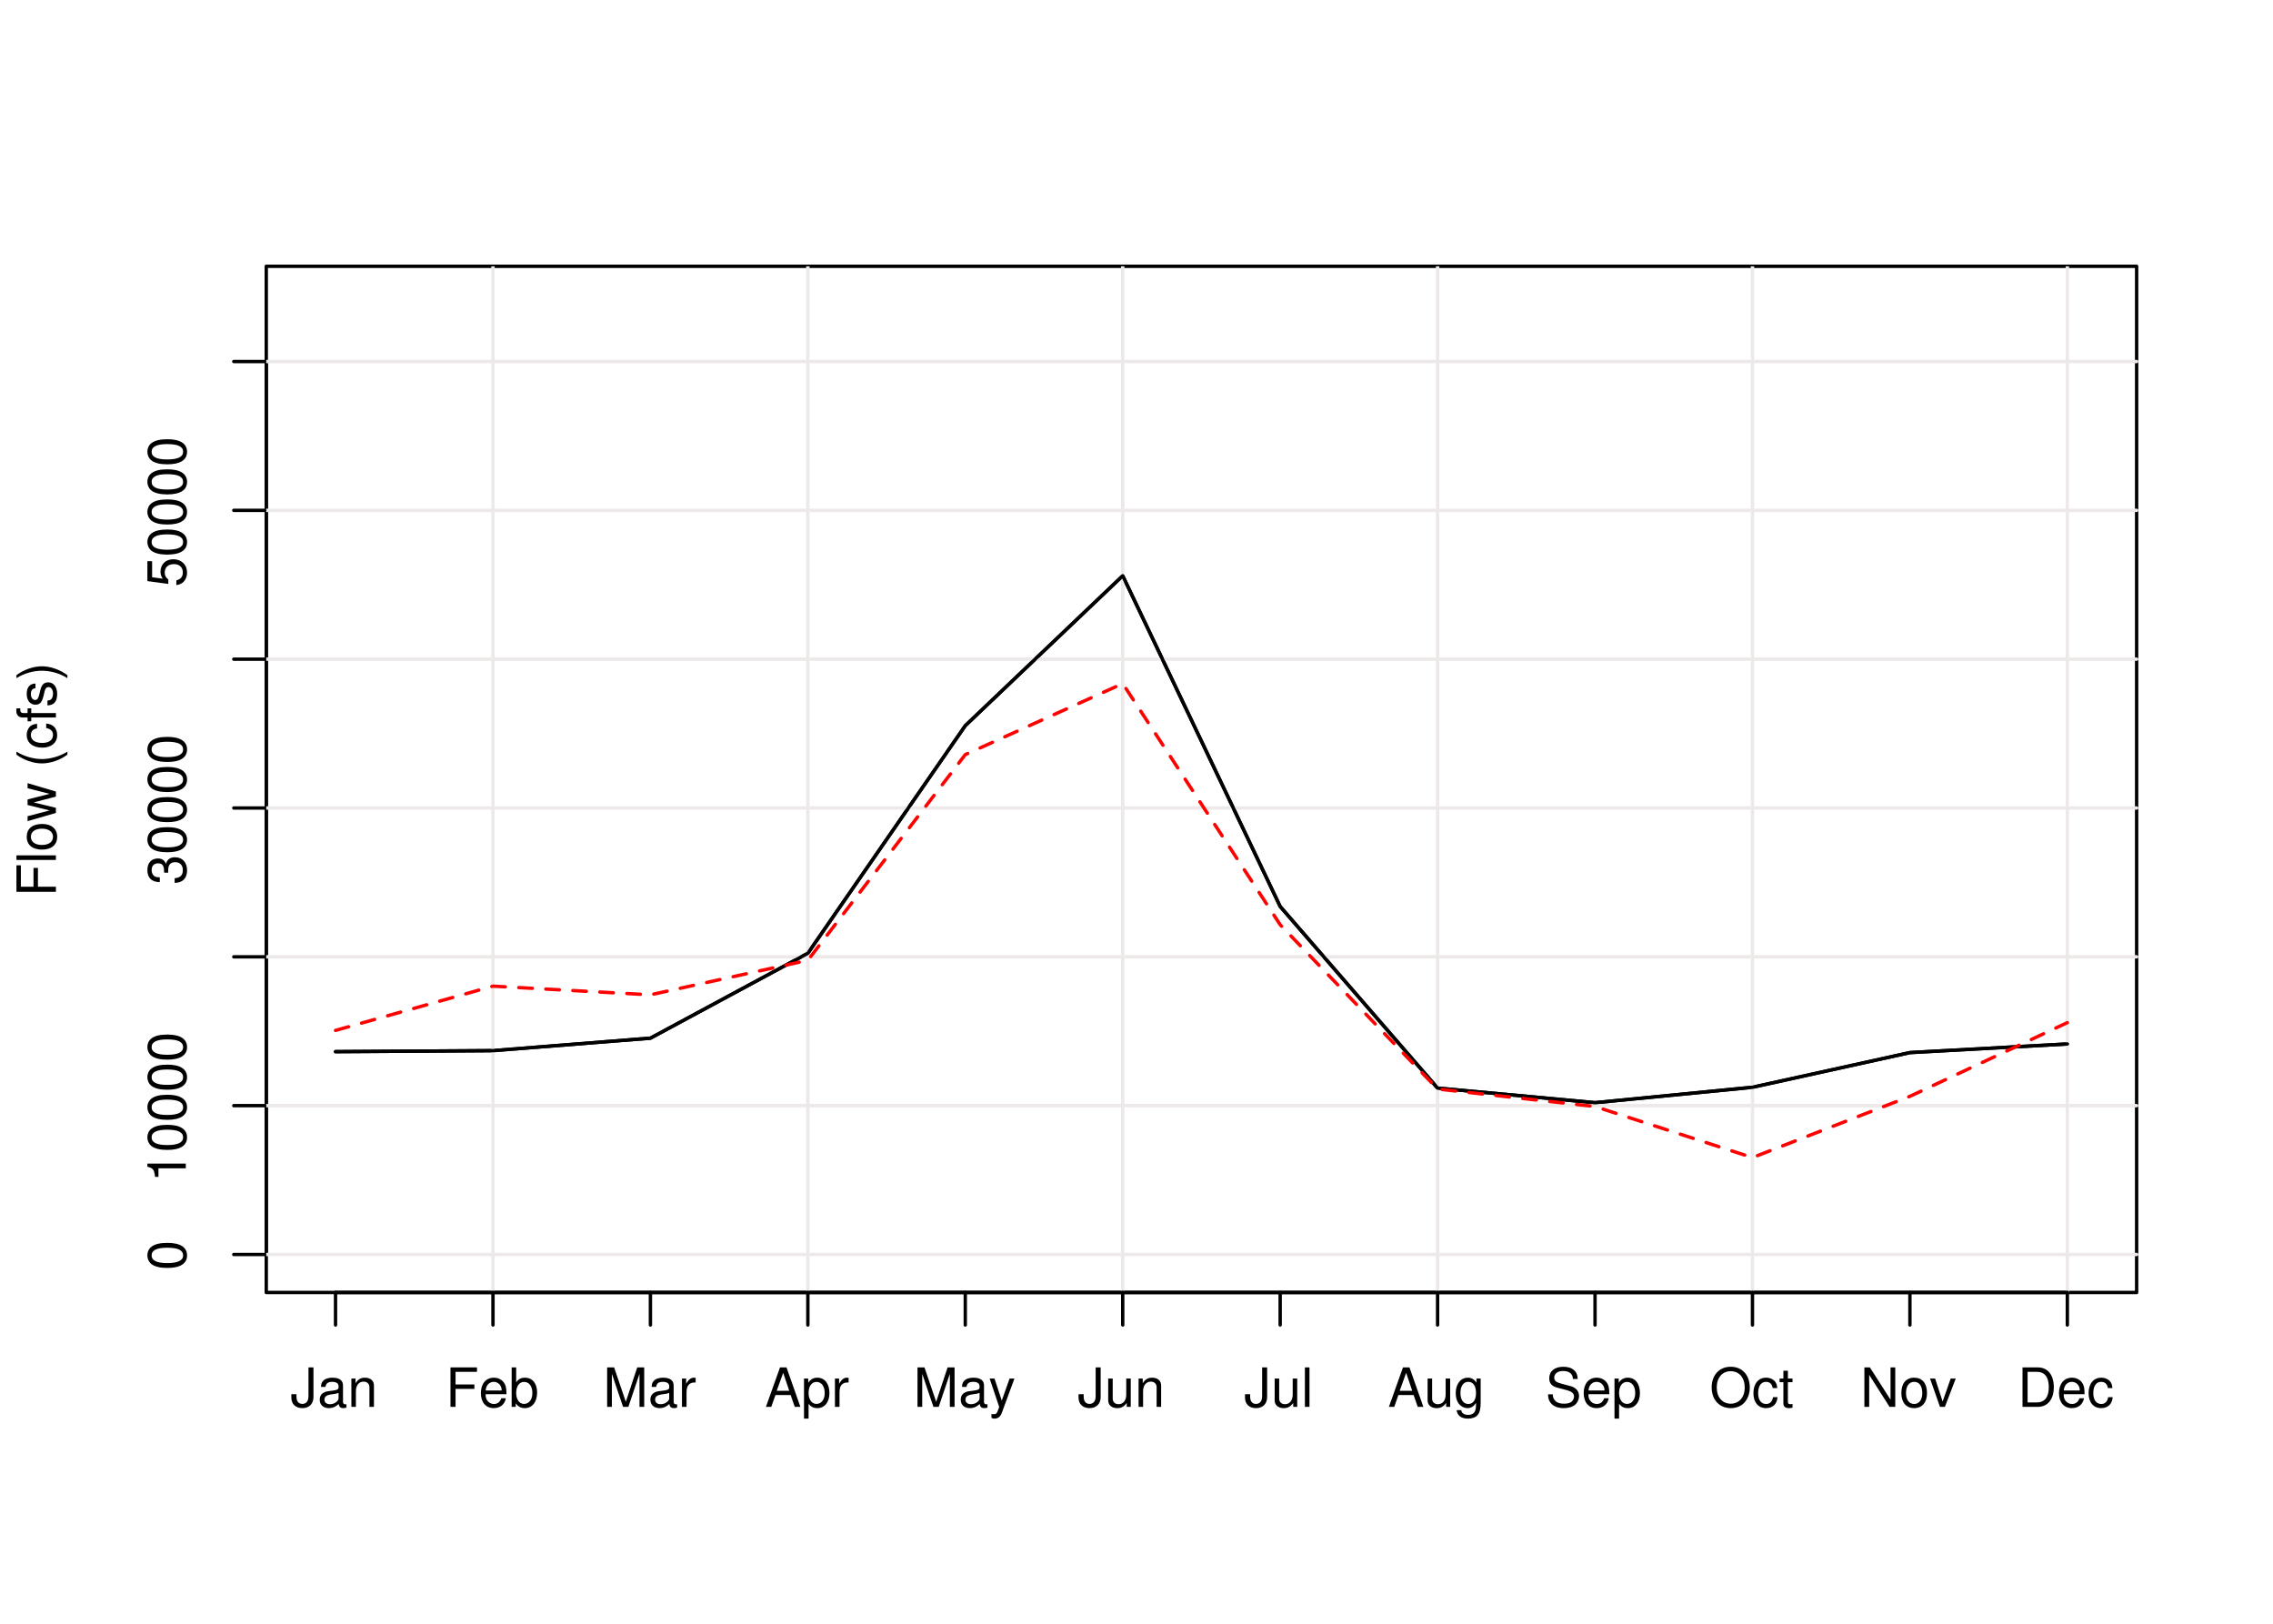
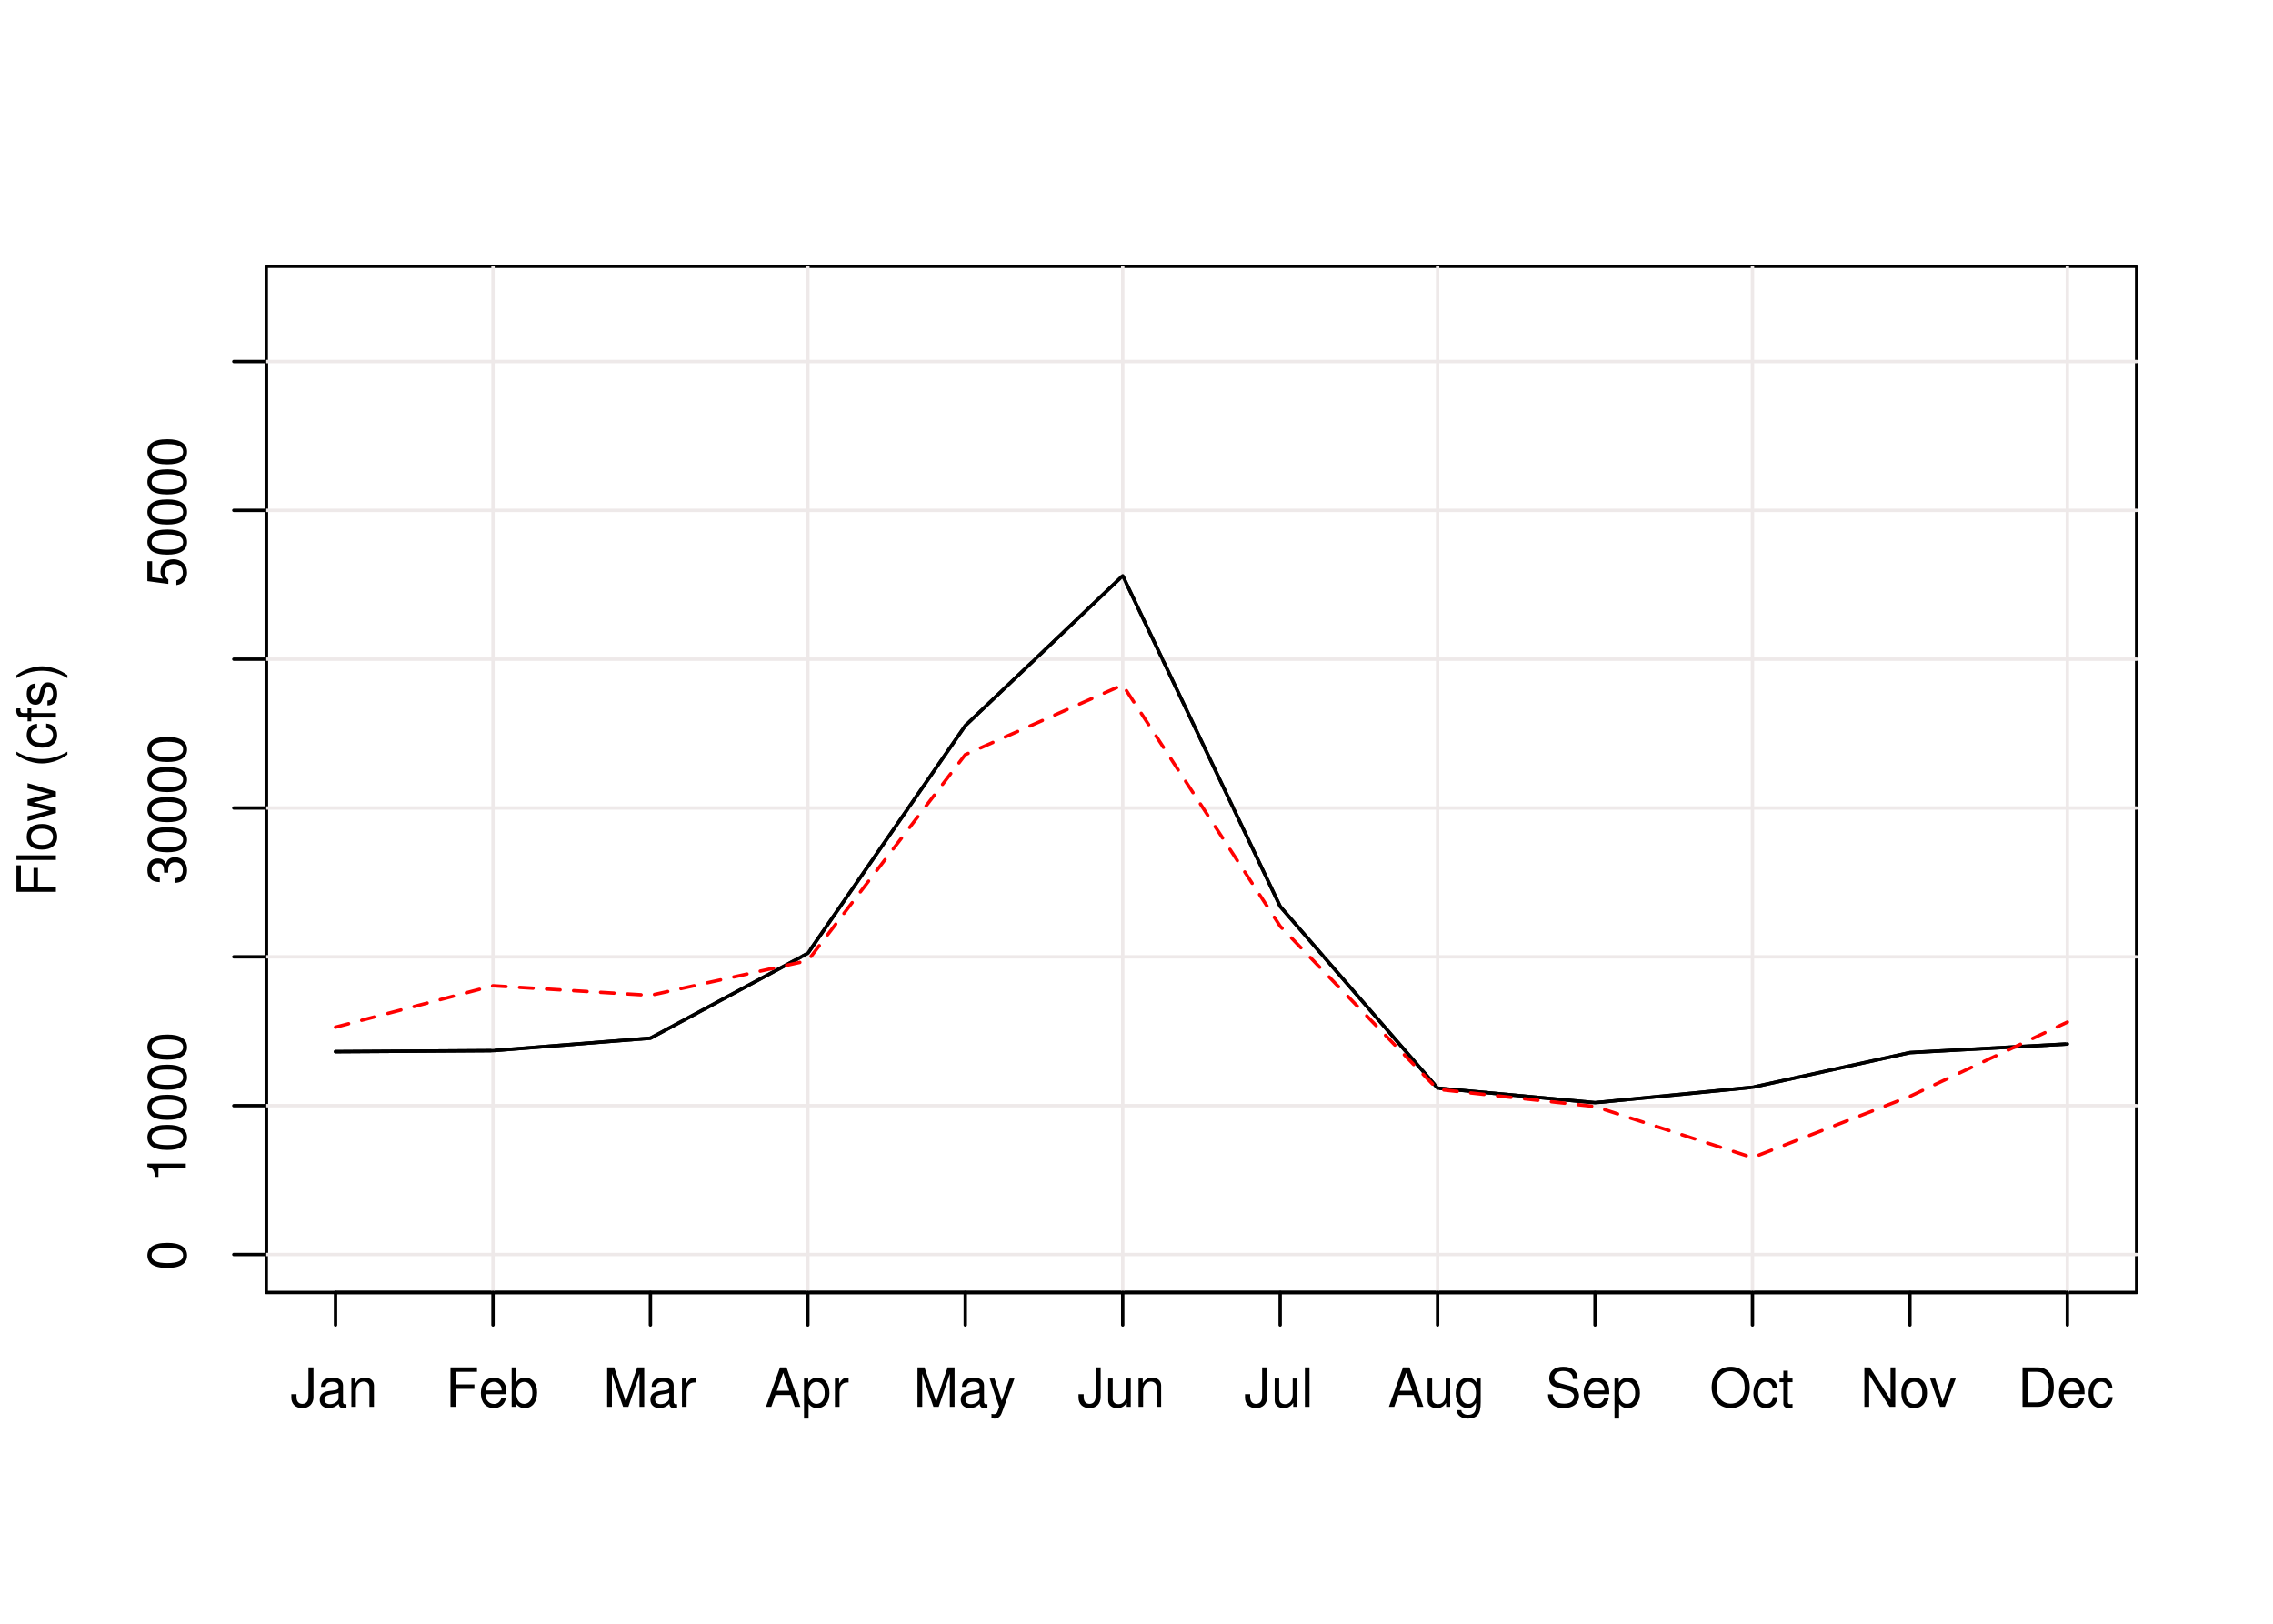
<svg xmlns="http://www.w3.org/2000/svg" xmlns:xlink="http://www.w3.org/1999/xlink" width="504pt" height="360pt" viewBox="0 0 504 360" version="1.1">
  <defs>
    <g>
      <symbol overflow="visible" id="glyph0-0">
        <path style="stroke:none;" d="" />
      </symbol>
      <symbol overflow="visible" id="glyph0-1">
        <path style="stroke:none;" d="M -8.516 -3.297 C -8.516 -2.516 -8.156 -1.781 -7.578 -1.344 C -6.828 -0.797 -5.688 -0.516 -4.109 -0.516 C -1.25 -0.516 0.281 -1.469 0.281 -3.297 C 0.281 -5.094 -1.25 -6.078 -4.047 -6.078 C -5.703 -6.078 -6.797 -5.812 -7.578 -5.25 C -8.172 -4.812 -8.516 -4.109 -8.516 -3.297 Z M -7.578 -3.297 C -7.578 -4.438 -6.422 -5 -4.141 -5 C -1.734 -5 -0.594 -4.453 -0.594 -3.281 C -0.594 -2.156 -1.781 -1.594 -4.109 -1.594 C -6.438 -1.594 -7.578 -2.156 -7.578 -3.297 Z M -7.578 -3.297 " />
      </symbol>
      <symbol overflow="visible" id="glyph0-2">
        <path style="stroke:none;" d="M -6.062 -3.109 L 0 -3.109 L 0 -4.156 L -8.516 -4.156 L -8.516 -3.469 C -7.203 -3.094 -7.016 -2.859 -6.812 -1.219 L -6.062 -1.219 L -6.062 -3.109 Z M -6.062 -3.109 " />
      </symbol>
      <symbol overflow="visible" id="glyph0-3">
        <path style="stroke:none;" d="M -3.906 -2.656 L -3.906 -2.781 L -3.906 -3.234 C -3.906 -4.391 -3.391 -4.984 -2.359 -4.984 C -1.297 -4.984 -0.656 -4.328 -0.656 -3.234 C -0.656 -2.078 -1.234 -1.516 -2.469 -1.438 L -2.469 -0.391 C -1.781 -0.438 -1.344 -0.547 -0.953 -0.75 C -0.141 -1.188 0.281 -2.031 0.281 -3.188 C 0.281 -4.938 -0.766 -6.078 -2.375 -6.078 C -3.453 -6.078 -4.062 -5.656 -4.406 -4.625 C -4.719 -5.422 -5.312 -5.812 -6.172 -5.812 C -7.625 -5.812 -8.516 -4.844 -8.516 -3.234 C -8.516 -1.516 -7.578 -0.594 -5.766 -0.562 L -5.766 -1.625 C -6.281 -1.625 -6.562 -1.688 -6.828 -1.812 C -7.297 -2.047 -7.578 -2.578 -7.578 -3.234 C -7.578 -4.172 -7.031 -4.734 -6.125 -4.734 C -5.531 -4.734 -5.172 -4.531 -4.984 -4.062 C -4.859 -3.766 -4.812 -3.391 -4.797 -2.656 L -3.906 -2.656 Z M -3.906 -2.656 " />
      </symbol>
      <symbol overflow="visible" id="glyph0-4">
        <path style="stroke:none;" d="M -8.516 -5.719 L -8.516 -1.312 L -3.875 -0.688 L -3.875 -1.656 C -4.469 -2.141 -4.672 -2.562 -4.672 -3.219 C -4.672 -4.359 -3.891 -5.078 -2.625 -5.078 C -1.406 -5.078 -0.656 -4.375 -0.656 -3.219 C -0.656 -2.297 -1.125 -1.734 -2.094 -1.469 L -2.094 -0.422 C -1.391 -0.562 -1.062 -0.688 -0.75 -0.938 C -0.094 -1.422 0.281 -2.281 0.281 -3.234 C 0.281 -4.953 -0.969 -6.156 -2.766 -6.156 C -4.453 -6.156 -5.609 -5.047 -5.609 -3.406 C -5.609 -2.812 -5.453 -2.328 -5.094 -1.844 L -7.469 -2.172 L -7.469 -5.719 L -8.516 -5.719 Z M -8.516 -5.719 " />
      </symbol>
      <symbol overflow="visible" id="glyph0-5">
        <path style="stroke:none;" d="M -3.984 -2.203 L -3.984 -6.375 L -4.969 -6.375 L -4.969 -2.203 L -7.766 -2.203 L -7.766 -6.953 L -8.75 -6.953 L -8.75 -1.078 L 0 -1.078 L 0 -2.203 L -3.984 -2.203 Z M -3.984 -2.203 " />
      </symbol>
      <symbol overflow="visible" id="glyph0-6">
        <path style="stroke:none;" d="M -8.75 -1.828 L -8.75 -0.812 L 0 -0.812 L 0 -1.828 L -8.75 -1.828 Z M -8.75 -1.828 " />
      </symbol>
      <symbol overflow="visible" id="glyph0-7">
        <path style="stroke:none;" d="M -6.469 -3.266 C -6.469 -1.5 -5.203 -0.438 -3.094 -0.438 C -0.984 -0.438 0.281 -1.484 0.281 -3.281 C 0.281 -5.047 -0.984 -6.125 -3.047 -6.125 C -5.219 -6.125 -6.469 -5.078 -6.469 -3.266 Z M -5.547 -3.281 C -5.547 -4.406 -4.625 -5.078 -3.062 -5.078 C -1.578 -5.078 -0.641 -4.375 -0.641 -3.281 C -0.641 -2.156 -1.578 -1.469 -3.094 -1.469 C -4.609 -1.469 -5.547 -2.156 -5.547 -3.281 Z M -5.547 -3.281 " />
      </symbol>
      <symbol overflow="visible" id="glyph0-8">
        <path style="stroke:none;" d="M 0 -6.641 L -6.281 -8.5 L -6.281 -7.375 L -1.391 -6.125 L -6.281 -4.891 L -6.281 -3.656 L -1.391 -2.453 L -6.281 -1.172 L -6.281 -0.078 L 0 -1.891 L 0 -3.031 L -4.938 -4.234 L 0 -5.516 L 0 -6.641 Z M 0 -6.641 " />
      </symbol>
      <symbol overflow="visible" id="glyph0-9">
        <path style="stroke:none;" d="" />
      </symbol>
      <symbol overflow="visible" id="glyph0-10">
        <path style="stroke:none;" d="M -8.75 -2.828 C -7.172 -1.625 -4.984 -0.875 -3.109 -0.875 C -1.219 -0.875 0.969 -1.625 2.547 -2.828 L 2.547 -3.484 C 0.828 -2.438 -1.188 -1.844 -3.109 -1.844 C -5.016 -1.844 -7.047 -2.438 -8.75 -3.484 L -8.75 -2.828 Z M -8.75 -2.828 " />
      </symbol>
      <symbol overflow="visible" id="glyph0-11">
        <path style="stroke:none;" d="M -4.172 -5.656 C -4.781 -5.609 -5.188 -5.469 -5.531 -5.234 C -6.125 -4.797 -6.469 -4.047 -6.469 -3.172 C -6.469 -1.469 -5.125 -0.375 -3.031 -0.375 C -1.016 -0.375 0.281 -1.453 0.281 -3.156 C 0.281 -4.656 -0.625 -5.609 -2.156 -5.719 L -2.156 -4.719 C -1.156 -4.547 -0.641 -4.031 -0.641 -3.188 C -0.641 -2.078 -1.547 -1.422 -3.031 -1.422 C -4.609 -1.422 -5.547 -2.062 -5.547 -3.156 C -5.547 -4 -5.047 -4.531 -4.172 -4.641 L -4.172 -5.656 Z M -4.172 -5.656 " />
      </symbol>
      <symbol overflow="visible" id="glyph0-12">
        <path style="stroke:none;" d="M -6.281 -3.094 L -6.281 -2.047 L -7.266 -2.047 C -7.688 -2.047 -7.906 -2.297 -7.906 -2.75 C -7.906 -2.828 -7.906 -2.875 -7.891 -3.094 L -8.719 -3.094 C -8.766 -2.875 -8.781 -2.734 -8.781 -2.531 C -8.781 -1.609 -8.25 -1.062 -7.359 -1.062 L -6.281 -1.062 L -6.281 -0.219 L -5.469 -0.219 L -5.469 -1.062 L 0 -1.062 L 0 -2.047 L -5.469 -2.047 L -5.469 -3.094 L -6.281 -3.094 Z M -6.281 -3.094 " />
      </symbol>
      <symbol overflow="visible" id="glyph0-13">
        <path style="stroke:none;" d="M -4.531 -5.25 C -5.766 -5.25 -6.469 -4.422 -6.469 -2.969 C -6.469 -1.516 -5.719 -0.562 -4.547 -0.562 C -3.562 -0.562 -3.094 -1.062 -2.734 -2.562 L -2.516 -3.484 C -2.344 -4.188 -2.094 -4.469 -1.625 -4.469 C -1.047 -4.469 -0.641 -3.875 -0.641 -3 C -0.641 -2.453 -0.797 -2 -1.062 -1.75 C -1.25 -1.594 -1.422 -1.531 -1.875 -1.469 L -1.875 -0.406 C -0.422 -0.453 0.281 -1.266 0.281 -2.922 C 0.281 -4.5 -0.5 -5.516 -1.719 -5.516 C -2.656 -5.516 -3.172 -4.984 -3.469 -3.734 L -3.703 -2.766 C -3.891 -1.953 -4.156 -1.609 -4.594 -1.609 C -5.172 -1.609 -5.547 -2.125 -5.547 -2.938 C -5.547 -3.75 -5.203 -4.172 -4.531 -4.203 L -4.531 -5.25 Z M -4.531 -5.25 " />
      </symbol>
      <symbol overflow="visible" id="glyph0-14">
        <path style="stroke:none;" d="M 2.547 -1.109 C 0.969 -2.312 -1.219 -3.078 -3.094 -3.078 C -4.984 -3.078 -7.172 -2.312 -8.75 -1.109 L -8.75 -0.453 C -7.031 -1.516 -5.016 -2.094 -3.094 -2.094 C -1.188 -2.094 0.844 -1.516 2.547 -0.453 L 2.547 -1.109 Z M 2.547 -1.109 " />
      </symbol>
      <symbol overflow="visible" id="glyph1-0">
        <path style="stroke:none;" d="" />
      </symbol>
      <symbol overflow="visible" id="glyph1-1">
        <path style="stroke:none;" d="M 4 -8.75 L 4 -2.594 C 4 -1.891 3.922 -1.5 3.719 -1.203 C 3.5 -0.859 3.094 -0.656 2.656 -0.656 C 1.812 -0.656 1.344 -1.219 1.344 -2.25 L 1.344 -2.812 L 0.203 -2.812 L 0.203 -2.047 C 0.203 -0.625 1.141 0.281 2.641 0.281 C 4.156 0.281 5.109 -0.672 5.109 -2.188 L 5.109 -8.75 L 4 -8.75 Z M 4 -8.75 " />
      </symbol>
      <symbol overflow="visible" id="glyph1-2">
        <path style="stroke:none;" d="M 6.422 -0.594 C 6.312 -0.562 6.266 -0.562 6.203 -0.562 C 5.859 -0.562 5.656 -0.75 5.656 -1.062 L 5.656 -4.75 C 5.656 -5.875 4.844 -6.469 3.297 -6.469 C 2.391 -6.469 1.625 -6.203 1.219 -5.734 C 0.922 -5.406 0.797 -5.047 0.781 -4.422 L 1.781 -4.422 C 1.875 -5.203 2.328 -5.547 3.266 -5.547 C 4.156 -5.547 4.672 -5.203 4.672 -4.609 L 4.672 -4.344 C 4.672 -3.922 4.422 -3.75 3.625 -3.641 C 2.203 -3.469 1.984 -3.422 1.609 -3.266 C 0.875 -2.969 0.5 -2.406 0.5 -1.578 C 0.5 -0.438 1.297 0.281 2.562 0.281 C 3.359 0.281 4 0 4.703 -0.641 C 4.781 -0.016 5.094 0.281 5.734 0.281 C 5.938 0.281 6.094 0.25 6.422 0.172 L 6.422 -0.594 Z M 4.672 -1.984 C 4.672 -1.641 4.578 -1.438 4.266 -1.156 C 3.859 -0.797 3.375 -0.594 2.781 -0.594 C 2 -0.594 1.547 -0.969 1.547 -1.609 C 1.547 -2.266 1.984 -2.609 3.062 -2.766 C 4.109 -2.906 4.328 -2.953 4.672 -3.109 L 4.672 -1.984 Z M 4.672 -1.984 " />
      </symbol>
      <symbol overflow="visible" id="glyph1-3">
        <path style="stroke:none;" d="M 0.844 -6.281 L 0.844 0 L 1.844 0 L 1.844 -3.469 C 1.844 -4.75 2.516 -5.594 3.547 -5.594 C 4.344 -5.594 4.844 -5.109 4.844 -4.359 L 4.844 0 L 5.844 0 L 5.844 -4.75 C 5.844 -5.797 5.062 -6.469 3.859 -6.469 C 2.922 -6.469 2.312 -6.109 1.766 -5.234 L 1.766 -6.281 L 0.844 -6.281 Z M 0.844 -6.281 " />
      </symbol>
      <symbol overflow="visible" id="glyph1-4">
        <path style="stroke:none;" d="M 2.203 -3.984 L 6.375 -3.984 L 6.375 -4.969 L 2.203 -4.969 L 2.203 -7.766 L 6.953 -7.766 L 6.953 -8.75 L 1.078 -8.75 L 1.078 0 L 2.203 0 L 2.203 -3.984 Z M 2.203 -3.984 " />
      </symbol>
      <symbol overflow="visible" id="glyph1-5">
        <path style="stroke:none;" d="M 6.156 -2.812 C 6.156 -3.766 6.078 -4.344 5.906 -4.812 C 5.5 -5.844 4.531 -6.469 3.359 -6.469 C 1.609 -6.469 0.484 -5.125 0.484 -3.062 C 0.484 -1 1.578 0.281 3.344 0.281 C 4.781 0.281 5.766 -0.547 6.031 -1.906 L 5.016 -1.906 C 4.734 -1.078 4.172 -0.641 3.375 -0.641 C 2.734 -0.641 2.203 -0.938 1.859 -1.469 C 1.625 -1.828 1.531 -2.188 1.531 -2.812 L 6.156 -2.812 Z M 1.547 -3.625 C 1.625 -4.781 2.344 -5.547 3.344 -5.547 C 4.328 -5.547 5.094 -4.734 5.094 -3.703 C 5.094 -3.672 5.094 -3.641 5.078 -3.625 L 1.547 -3.625 Z M 1.547 -3.625 " />
      </symbol>
      <symbol overflow="visible" id="glyph1-6">
        <path style="stroke:none;" d="M 0.641 -8.75 L 0.641 0 L 1.547 0 L 1.547 -0.797 C 2.031 -0.078 2.656 0.281 3.547 0.281 C 5.203 0.281 6.281 -1.078 6.281 -3.172 C 6.281 -5.203 5.25 -6.469 3.594 -6.469 C 2.719 -6.469 2.109 -6.141 1.641 -5.438 L 1.641 -8.75 L 0.641 -8.75 Z M 3.391 -5.531 C 4.516 -5.531 5.234 -4.562 5.234 -3.062 C 5.234 -1.625 4.484 -0.656 3.391 -0.656 C 2.344 -0.656 1.641 -1.625 1.641 -3.094 C 1.641 -4.578 2.344 -5.531 3.391 -5.531 Z M 3.391 -5.531 " />
      </symbol>
      <symbol overflow="visible" id="glyph1-7">
        <path style="stroke:none;" d="M 5.609 0 L 8.078 -7.328 L 8.078 0 L 9.125 0 L 9.125 -8.75 L 7.578 -8.75 L 5.047 -1.125 L 2.453 -8.75 L 0.906 -8.75 L 0.906 0 L 1.953 0 L 1.953 -7.328 L 4.438 0 L 5.609 0 Z M 5.609 0 " />
      </symbol>
      <symbol overflow="visible" id="glyph1-8">
        <path style="stroke:none;" d="M 0.828 -6.281 L 0.828 0 L 1.844 0 L 1.844 -3.266 C 1.844 -4.156 2.062 -4.75 2.547 -5.094 C 2.859 -5.328 3.156 -5.406 3.859 -5.406 L 3.859 -6.438 C 3.688 -6.453 3.594 -6.469 3.469 -6.469 C 2.812 -6.469 2.328 -6.078 1.75 -5.141 L 1.75 -6.281 L 0.828 -6.281 Z M 0.828 -6.281 " />
      </symbol>
      <symbol overflow="visible" id="glyph1-9">
        <path style="stroke:none;" d="M 5.688 -2.625 L 6.594 0 L 7.844 0 L 4.766 -8.75 L 3.328 -8.75 L 0.203 0 L 1.391 0 L 2.312 -2.625 L 5.688 -2.625 Z M 5.375 -3.562 L 2.594 -3.562 L 4.031 -7.547 L 5.375 -3.562 Z M 5.375 -3.562 " />
      </symbol>
      <symbol overflow="visible" id="glyph1-10">
        <path style="stroke:none;" d="M 0.641 2.609 L 1.656 2.609 L 1.656 -0.656 C 2.188 -0.016 2.766 0.281 3.594 0.281 C 5.203 0.281 6.281 -1.031 6.281 -3.031 C 6.281 -5.141 5.25 -6.469 3.578 -6.469 C 2.719 -6.469 2.047 -6.078 1.578 -5.344 L 1.578 -6.281 L 0.641 -6.281 L 0.641 2.609 Z M 3.406 -5.531 C 4.516 -5.531 5.234 -4.562 5.234 -3.062 C 5.234 -1.625 4.5 -0.656 3.406 -0.656 C 2.359 -0.656 1.656 -1.625 1.656 -3.094 C 1.656 -4.578 2.359 -5.531 3.406 -5.531 Z M 3.406 -5.531 " />
      </symbol>
      <symbol overflow="visible" id="glyph1-11">
        <path style="stroke:none;" d="M 4.656 -6.281 L 2.922 -1.391 L 1.312 -6.281 L 0.234 -6.281 L 2.359 0.031 L 1.984 1.016 C 1.828 1.469 1.594 1.625 1.172 1.625 C 1.031 1.625 0.859 1.609 0.641 1.562 L 0.641 2.453 C 0.859 2.562 1.062 2.609 1.312 2.609 C 1.641 2.609 1.984 2.516 2.25 2.312 C 2.562 2.094 2.75 1.828 2.938 1.312 L 5.734 -6.281 L 4.656 -6.281 Z M 4.656 -6.281 " />
      </symbol>
      <symbol overflow="visible" id="glyph1-12">
        <path style="stroke:none;" d="M 5.781 0 L 5.781 -6.281 L 4.781 -6.281 L 4.781 -2.719 C 4.781 -1.438 4.109 -0.594 3.078 -0.594 C 2.281 -0.594 1.781 -1.078 1.781 -1.844 L 1.781 -6.281 L 0.781 -6.281 L 0.781 -1.438 C 0.781 -0.391 1.562 0.281 2.781 0.281 C 3.703 0.281 4.297 -0.047 4.891 -0.875 L 4.891 0 L 5.781 0 Z M 5.781 0 " />
      </symbol>
      <symbol overflow="visible" id="glyph1-13">
        <path style="stroke:none;" d="M 1.828 -8.75 L 0.812 -8.75 L 0.812 0 L 1.828 0 L 1.828 -8.75 Z M 1.828 -8.75 " />
      </symbol>
      <symbol overflow="visible" id="glyph1-14">
        <path style="stroke:none;" d="M 4.938 -6.281 L 4.938 -5.375 C 4.438 -6.125 3.828 -6.469 3.031 -6.469 C 1.422 -6.469 0.344 -5.078 0.344 -3.031 C 0.344 -2 0.625 -1.156 1.141 -0.562 C 1.609 -0.031 2.281 0.281 2.938 0.281 C 3.734 0.281 4.281 -0.062 4.844 -0.859 L 4.844 -0.531 C 4.844 0.328 4.734 0.844 4.484 1.188 C 4.219 1.562 3.703 1.781 3.094 1.781 C 2.641 1.781 2.234 1.656 1.953 1.438 C 1.734 1.266 1.625 1.094 1.578 0.719 L 0.547 0.719 C 0.656 1.906 1.578 2.609 3.062 2.609 C 4 2.609 4.797 2.312 5.203 1.812 C 5.688 1.234 5.875 0.438 5.875 -1.031 L 5.875 -6.281 L 4.938 -6.281 Z M 3.125 -5.547 C 4.219 -5.547 4.844 -4.625 4.844 -3.062 C 4.844 -1.562 4.203 -0.641 3.141 -0.641 C 2.047 -0.641 1.391 -1.578 1.391 -3.094 C 1.391 -4.609 2.062 -5.547 3.125 -5.547 Z M 3.125 -5.547 " />
      </symbol>
      <symbol overflow="visible" id="glyph1-15">
        <path style="stroke:none;" d="M 7.156 -6.188 C 7.141 -7.891 5.969 -8.891 3.953 -8.891 C 2.031 -8.891 0.844 -7.906 0.844 -6.328 C 0.844 -5.25 1.406 -4.578 2.562 -4.281 L 4.734 -3.703 C 5.828 -3.422 6.344 -2.969 6.344 -2.297 C 6.344 -1.828 6.078 -1.344 5.719 -1.078 C 5.359 -0.844 4.812 -0.703 4.109 -0.703 C 3.156 -0.703 2.516 -0.938 2.094 -1.438 C 1.766 -1.828 1.625 -2.25 1.625 -2.781 L 0.578 -2.781 C 0.594 -1.984 0.75 -1.453 1.094 -0.969 C 1.688 -0.156 2.703 0.281 4.031 0.281 C 5.078 0.281 5.922 0.031 6.484 -0.391 C 7.078 -0.859 7.453 -1.641 7.453 -2.406 C 7.453 -3.484 6.781 -4.266 5.594 -4.594 L 3.391 -5.188 C 2.344 -5.469 1.953 -5.812 1.953 -6.484 C 1.953 -7.375 2.734 -7.953 3.906 -7.953 C 5.297 -7.953 6.078 -7.312 6.094 -6.188 L 7.156 -6.188 Z M 7.156 -6.188 " />
      </symbol>
      <symbol overflow="visible" id="glyph1-16">
        <path style="stroke:none;" d="M 4.672 -8.891 C 2.156 -8.891 0.453 -7.047 0.453 -4.312 C 0.453 -1.578 2.156 0.281 4.688 0.281 C 5.734 0.281 6.688 -0.047 7.391 -0.641 C 8.344 -1.453 8.906 -2.812 8.906 -4.234 C 8.906 -7.062 7.234 -8.891 4.672 -8.891 Z M 4.672 -7.906 C 6.562 -7.906 7.781 -6.469 7.781 -4.266 C 7.781 -2.141 6.531 -0.703 4.688 -0.703 C 2.812 -0.703 1.578 -2.141 1.578 -4.312 C 1.578 -6.469 2.812 -7.906 4.672 -7.906 Z M 4.672 -7.906 " />
      </symbol>
      <symbol overflow="visible" id="glyph1-17">
        <path style="stroke:none;" d="M 5.656 -4.172 C 5.609 -4.781 5.469 -5.188 5.234 -5.531 C 4.797 -6.125 4.047 -6.469 3.172 -6.469 C 1.469 -6.469 0.375 -5.125 0.375 -3.031 C 0.375 -1.016 1.453 0.281 3.156 0.281 C 4.656 0.281 5.609 -0.625 5.719 -2.156 L 4.719 -2.156 C 4.547 -1.156 4.031 -0.641 3.188 -0.641 C 2.078 -0.641 1.422 -1.547 1.422 -3.031 C 1.422 -4.609 2.062 -5.547 3.156 -5.547 C 4 -5.547 4.531 -5.047 4.641 -4.172 L 5.656 -4.172 Z M 5.656 -4.172 " />
      </symbol>
      <symbol overflow="visible" id="glyph1-18">
        <path style="stroke:none;" d="M 3.047 -6.281 L 2.016 -6.281 L 2.016 -8.016 L 1.016 -8.016 L 1.016 -6.281 L 0.172 -6.281 L 0.172 -5.469 L 1.016 -5.469 L 1.016 -0.719 C 1.016 -0.078 1.453 0.281 2.234 0.281 C 2.469 0.281 2.719 0.25 3.047 0.188 L 3.047 -0.641 C 2.922 -0.609 2.766 -0.594 2.562 -0.594 C 2.141 -0.594 2.016 -0.719 2.016 -1.156 L 2.016 -5.469 L 3.047 -5.469 L 3.047 -6.281 Z M 3.047 -6.281 " />
      </symbol>
      <symbol overflow="visible" id="glyph1-19">
        <path style="stroke:none;" d="M 7.75 -8.75 L 6.703 -8.75 L 6.703 -1.594 L 2.125 -8.75 L 0.906 -8.75 L 0.906 0 L 1.969 0 L 1.969 -7.094 L 6.484 0 L 7.75 0 L 7.75 -8.75 Z M 7.75 -8.75 " />
      </symbol>
      <symbol overflow="visible" id="glyph1-20">
        <path style="stroke:none;" d="M 3.266 -6.469 C 1.5 -6.469 0.438 -5.203 0.438 -3.094 C 0.438 -0.984 1.484 0.281 3.281 0.281 C 5.047 0.281 6.125 -0.984 6.125 -3.047 C 6.125 -5.219 5.078 -6.469 3.266 -6.469 Z M 3.281 -5.547 C 4.406 -5.547 5.078 -4.625 5.078 -3.062 C 5.078 -1.578 4.375 -0.641 3.281 -0.641 C 2.156 -0.641 1.469 -1.578 1.469 -3.094 C 1.469 -4.609 2.156 -5.547 3.281 -5.547 Z M 3.281 -5.547 " />
      </symbol>
      <symbol overflow="visible" id="glyph1-21">
        <path style="stroke:none;" d="M 3.422 0 L 5.828 -6.281 L 4.703 -6.281 L 2.922 -1.188 L 1.25 -6.281 L 0.125 -6.281 L 2.328 0 L 3.422 0 Z M 3.422 0 " />
      </symbol>
      <symbol overflow="visible" id="glyph1-22">
        <path style="stroke:none;" d="M 1.062 0 L 4.438 0 C 6.641 0 8 -1.656 8 -4.375 C 8 -7.094 6.656 -8.75 4.438 -8.75 L 1.062 -8.75 L 1.062 0 Z M 2.188 -0.984 L 2.188 -7.766 L 4.25 -7.766 C 5.969 -7.766 6.891 -6.594 6.891 -4.375 C 6.891 -2.156 5.969 -0.984 4.25 -0.984 L 2.188 -0.984 Z M 2.188 -0.984 " />
      </symbol>
    </g>
    <clipPath id="clip1">
      <path d="M 59.039 59.039 L 474.758 59.039 L 474.758 287.559 L 59.039 287.559 Z M 59.039 59.039 " />
    </clipPath>
    <clipPath id="clip2">
      <path d="M 0 0 L 505 0 L 505 361 L 0 361 Z M 0 0 " />
    </clipPath>
    <clipPath id="clip3">
      <path d="M 0 0 L 505 0 L 505 361 L 0 361 Z M 0 0 " />
    </clipPath>
    <clipPath id="clip4">
      <path d="M 59.039 59.039 L 474.758 59.039 L 474.758 287.559 L 59.039 287.559 Z M 59.039 59.039 " />
    </clipPath>
    <clipPath id="clip5">
      <path d="M 0 0 L 505 0 L 505 361 L 0 361 Z M 0 0 " />
    </clipPath>
    <clipPath id="clip6">
      <path d="M 59.039 59.039 L 474.758 59.039 L 474.758 287.559 L 59.039 287.559 Z M 59.039 59.039 " />
    </clipPath>
  </defs>
  <g id="surface0">
    <rect x="0" y="0" width="504" height="360" style="fill:rgb(100%,100%,100%);fill-opacity:1;stroke:none;" />
    <g clip-path="url(#clip1)" clip-rule="nonzero">
      <path style="fill:none;stroke-width:0.75;stroke-linecap:round;stroke-linejoin:round;stroke:rgb(0%,0%,0%);stroke-opacity:1;stroke-miterlimit:10;" d="M 74.398 233.16 L 74.398 233.16 L 109.309 232.938 L 144.219 230.172 L 179.129 211.352 L 214.035 160.891 L 248.945 127.656 L 283.855 200.973 L 318.762 241.242 L 353.672 244.477 L 388.582 241.059 L 423.492 233.371 L 458.398 231.457 " />
    </g>
    <g clip-path="url(#clip2)" clip-rule="nonzero">
      <path style="fill:none;stroke-width:0.75;stroke-linecap:round;stroke-linejoin:round;stroke:rgb(0%,0%,0%);stroke-opacity:1;stroke-miterlimit:10;" d="M 59.039 278.133 L 59.039 80.152 " />
      <path style="fill:none;stroke-width:0.75;stroke-linecap:round;stroke-linejoin:round;stroke:rgb(0%,0%,0%);stroke-opacity:1;stroke-miterlimit:10;" d="M 59.039 278.133 L 51.84 278.133 " />
      <path style="fill:none;stroke-width:0.75;stroke-linecap:round;stroke-linejoin:round;stroke:rgb(0%,0%,0%);stroke-opacity:1;stroke-miterlimit:10;" d="M 59.039 245.137 L 51.84 245.137 " />
      <path style="fill:none;stroke-width:0.75;stroke-linecap:round;stroke-linejoin:round;stroke:rgb(0%,0%,0%);stroke-opacity:1;stroke-miterlimit:10;" d="M 59.039 212.141 L 51.84 212.141 " />
      <path style="fill:none;stroke-width:0.75;stroke-linecap:round;stroke-linejoin:round;stroke:rgb(0%,0%,0%);stroke-opacity:1;stroke-miterlimit:10;" d="M 59.039 179.141 L 51.84 179.141 " />
      <path style="fill:none;stroke-width:0.75;stroke-linecap:round;stroke-linejoin:round;stroke:rgb(0%,0%,0%);stroke-opacity:1;stroke-miterlimit:10;" d="M 59.039 146.145 L 51.84 146.145 " />
      <path style="fill:none;stroke-width:0.75;stroke-linecap:round;stroke-linejoin:round;stroke:rgb(0%,0%,0%);stroke-opacity:1;stroke-miterlimit:10;" d="M 59.039 113.148 L 51.84 113.148 " />
      <path style="fill:none;stroke-width:0.75;stroke-linecap:round;stroke-linejoin:round;stroke:rgb(0%,0%,0%);stroke-opacity:1;stroke-miterlimit:10;" d="M 59.039 80.152 L 51.84 80.152 " />
      <g style="fill:rgb(0%,0%,0%);fill-opacity:1;">
        <use xlink:href="#glyph0-1" x="41.197" y="281.633" />
      </g>
      <g style="fill:rgb(0%,0%,0%);fill-opacity:1;">
        <use xlink:href="#glyph0-2" x="41.197" y="262.137" />
        <use xlink:href="#glyph0-1" x="41.197" y="255.465" />
        <use xlink:href="#glyph0-1" x="41.197" y="248.793" />
        <use xlink:href="#glyph0-1" x="41.197" y="242.121" />
        <use xlink:href="#glyph0-1" x="41.197" y="235.449" />
      </g>
      <g style="fill:rgb(0%,0%,0%);fill-opacity:1;">
        <use xlink:href="#glyph0-3" x="41.197" y="196.141" />
        <use xlink:href="#glyph0-1" x="41.197" y="189.469" />
        <use xlink:href="#glyph0-1" x="41.197" y="182.797" />
        <use xlink:href="#glyph0-1" x="41.197" y="176.125" />
        <use xlink:href="#glyph0-1" x="41.197" y="169.453" />
      </g>
      <g style="fill:rgb(0%,0%,0%);fill-opacity:1;">
        <use xlink:href="#glyph0-4" x="41.197" y="130.148" />
        <use xlink:href="#glyph0-1" x="41.197" y="123.477" />
        <use xlink:href="#glyph0-1" x="41.197" y="116.805" />
        <use xlink:href="#glyph0-1" x="41.197" y="110.133" />
        <use xlink:href="#glyph0-1" x="41.197" y="103.461" />
      </g>
      <path style="fill:none;stroke-width:0.75;stroke-linecap:round;stroke-linejoin:round;stroke:rgb(0%,0%,0%);stroke-opacity:1;stroke-miterlimit:10;" d="M 59.039 286.559 L 59.039 286.559 L 473.762 286.559 L 473.762 59.039 L 59.039 59.039 L 59.039 286.559 " />
    </g>
    <g clip-path="url(#clip3)" clip-rule="nonzero">
      <g style="fill:rgb(0%,0%,0%);fill-opacity:1;">
        <use xlink:href="#glyph0-5" x="12.396" y="198.801" />
        <use xlink:href="#glyph0-6" x="12.396" y="191.469" />
        <use xlink:href="#glyph0-7" x="12.396" y="188.805" />
        <use xlink:href="#glyph0-8" x="12.396" y="182.133" />
        <use xlink:href="#glyph0-9" x="12.396" y="173.469" />
        <use xlink:href="#glyph0-10" x="12.396" y="170.133" />
        <use xlink:href="#glyph0-11" x="12.396" y="166.137" />
        <use xlink:href="#glyph0-12" x="12.396" y="160.137" />
        <use xlink:href="#glyph0-13" x="12.396" y="156.801" />
        <use xlink:href="#glyph0-14" x="12.396" y="150.801" />
      </g>
    </g>
    <g clip-path="url(#clip4)" clip-rule="nonzero">
      <path style="fill:none;stroke-width:0.75;stroke-linecap:round;stroke-linejoin:round;stroke:rgb(93.333%,91.373%,91.373%);stroke-opacity:1;stroke-miterlimit:10;" d="M 109.309 286.559 L 109.309 59.039 " />
      <path style="fill:none;stroke-width:0.75;stroke-linecap:round;stroke-linejoin:round;stroke:rgb(93.333%,91.373%,91.373%);stroke-opacity:1;stroke-miterlimit:10;" d="M 179.129 286.559 L 179.129 59.039 " />
      <path style="fill:none;stroke-width:0.75;stroke-linecap:round;stroke-linejoin:round;stroke:rgb(93.333%,91.373%,91.373%);stroke-opacity:1;stroke-miterlimit:10;" d="M 248.945 286.559 L 248.945 59.039 " />
      <path style="fill:none;stroke-width:0.75;stroke-linecap:round;stroke-linejoin:round;stroke:rgb(93.333%,91.373%,91.373%);stroke-opacity:1;stroke-miterlimit:10;" d="M 318.762 286.559 L 318.762 59.039 " />
      <path style="fill:none;stroke-width:0.75;stroke-linecap:round;stroke-linejoin:round;stroke:rgb(93.333%,91.373%,91.373%);stroke-opacity:1;stroke-miterlimit:10;" d="M 388.582 286.559 L 388.582 59.039 " />
      <path style="fill:none;stroke-width:0.75;stroke-linecap:round;stroke-linejoin:round;stroke:rgb(93.333%,91.373%,91.373%);stroke-opacity:1;stroke-miterlimit:10;" d="M 458.398 286.559 L 458.398 59.039 " />
      <path style="fill:none;stroke-width:0.75;stroke-linecap:round;stroke-linejoin:round;stroke:rgb(93.333%,91.373%,91.373%);stroke-opacity:1;stroke-miterlimit:10;" d="M 59.039 278.133 L 473.762 278.133 " />
      <path style="fill:none;stroke-width:0.75;stroke-linecap:round;stroke-linejoin:round;stroke:rgb(93.333%,91.373%,91.373%);stroke-opacity:1;stroke-miterlimit:10;" d="M 59.039 245.137 L 473.762 245.137 " />
      <path style="fill:none;stroke-width:0.75;stroke-linecap:round;stroke-linejoin:round;stroke:rgb(93.333%,91.373%,91.373%);stroke-opacity:1;stroke-miterlimit:10;" d="M 59.039 212.141 L 473.762 212.141 " />
      <path style="fill:none;stroke-width:0.75;stroke-linecap:round;stroke-linejoin:round;stroke:rgb(93.333%,91.373%,91.373%);stroke-opacity:1;stroke-miterlimit:10;" d="M 59.039 179.141 L 473.762 179.141 " />
      <path style="fill:none;stroke-width:0.75;stroke-linecap:round;stroke-linejoin:round;stroke:rgb(93.333%,91.373%,91.373%);stroke-opacity:1;stroke-miterlimit:10;" d="M 59.039 146.145 L 473.762 146.145 " />
      <path style="fill:none;stroke-width:0.75;stroke-linecap:round;stroke-linejoin:round;stroke:rgb(93.333%,91.373%,91.373%);stroke-opacity:1;stroke-miterlimit:10;" d="M 59.039 113.148 L 473.762 113.148 " />
      <path style="fill:none;stroke-width:0.75;stroke-linecap:round;stroke-linejoin:round;stroke:rgb(93.333%,91.373%,91.373%);stroke-opacity:1;stroke-miterlimit:10;" d="M 59.039 80.152 L 473.762 80.152 " />
    </g>
    <g clip-path="url(#clip5)" clip-rule="nonzero">
      <path style="fill:none;stroke-width:0.75;stroke-linecap:round;stroke-linejoin:round;stroke:rgb(0%,0%,0%);stroke-opacity:1;stroke-miterlimit:10;" d="M 74.398 286.559 L 458.398 286.559 " />
      <path style="fill:none;stroke-width:0.75;stroke-linecap:round;stroke-linejoin:round;stroke:rgb(0%,0%,0%);stroke-opacity:1;stroke-miterlimit:10;" d="M 74.398 286.559 L 74.398 293.762 " />
      <path style="fill:none;stroke-width:0.75;stroke-linecap:round;stroke-linejoin:round;stroke:rgb(0%,0%,0%);stroke-opacity:1;stroke-miterlimit:10;" d="M 109.309 286.559 L 109.309 293.762 " />
      <path style="fill:none;stroke-width:0.75;stroke-linecap:round;stroke-linejoin:round;stroke:rgb(0%,0%,0%);stroke-opacity:1;stroke-miterlimit:10;" d="M 144.219 286.559 L 144.219 293.762 " />
      <path style="fill:none;stroke-width:0.75;stroke-linecap:round;stroke-linejoin:round;stroke:rgb(0%,0%,0%);stroke-opacity:1;stroke-miterlimit:10;" d="M 179.129 286.559 L 179.129 293.762 " />
      <path style="fill:none;stroke-width:0.75;stroke-linecap:round;stroke-linejoin:round;stroke:rgb(0%,0%,0%);stroke-opacity:1;stroke-miterlimit:10;" d="M 214.035 286.559 L 214.035 293.762 " />
      <path style="fill:none;stroke-width:0.75;stroke-linecap:round;stroke-linejoin:round;stroke:rgb(0%,0%,0%);stroke-opacity:1;stroke-miterlimit:10;" d="M 248.945 286.559 L 248.945 293.762 " />
      <path style="fill:none;stroke-width:0.75;stroke-linecap:round;stroke-linejoin:round;stroke:rgb(0%,0%,0%);stroke-opacity:1;stroke-miterlimit:10;" d="M 283.855 286.559 L 283.855 293.762 " />
      <path style="fill:none;stroke-width:0.75;stroke-linecap:round;stroke-linejoin:round;stroke:rgb(0%,0%,0%);stroke-opacity:1;stroke-miterlimit:10;" d="M 318.762 286.559 L 318.762 293.762 " />
      <path style="fill:none;stroke-width:0.75;stroke-linecap:round;stroke-linejoin:round;stroke:rgb(0%,0%,0%);stroke-opacity:1;stroke-miterlimit:10;" d="M 353.672 286.559 L 353.672 293.762 " />
      <path style="fill:none;stroke-width:0.75;stroke-linecap:round;stroke-linejoin:round;stroke:rgb(0%,0%,0%);stroke-opacity:1;stroke-miterlimit:10;" d="M 388.582 286.559 L 388.582 293.762 " />
      <path style="fill:none;stroke-width:0.75;stroke-linecap:round;stroke-linejoin:round;stroke:rgb(0%,0%,0%);stroke-opacity:1;stroke-miterlimit:10;" d="M 423.492 286.559 L 423.492 293.762 " />
      <path style="fill:none;stroke-width:0.75;stroke-linecap:round;stroke-linejoin:round;stroke:rgb(0%,0%,0%);stroke-opacity:1;stroke-miterlimit:10;" d="M 458.398 286.559 L 458.398 293.762 " />
      <g style="fill:rgb(0%,0%,0%);fill-opacity:1;">
        <use xlink:href="#glyph1-1" x="64.398" y="311.916" />
        <use xlink:href="#glyph1-2" x="70.398" y="311.916" />
        <use xlink:href="#glyph1-3" x="77.07" y="311.916" />
      </g>
      <g style="fill:rgb(0%,0%,0%);fill-opacity:1;">
        <use xlink:href="#glyph1-4" x="98.809" y="311.916" />
        <use xlink:href="#glyph1-5" x="106.141" y="311.916" />
        <use xlink:href="#glyph1-6" x="112.812" y="311.916" />
      </g>
      <g style="fill:rgb(0%,0%,0%);fill-opacity:1;">
        <use xlink:href="#glyph1-7" x="133.719" y="311.916" />
        <use xlink:href="#glyph1-2" x="143.715" y="311.916" />
        <use xlink:href="#glyph1-8" x="150.387" y="311.916" />
      </g>
      <g style="fill:rgb(0%,0%,0%);fill-opacity:1;">
        <use xlink:href="#glyph1-9" x="169.629" y="311.916" />
        <use xlink:href="#glyph1-10" x="177.633" y="311.916" />
        <use xlink:href="#glyph1-8" x="184.305" y="311.916" />
      </g>
      <g style="fill:rgb(0%,0%,0%);fill-opacity:1;">
        <use xlink:href="#glyph1-7" x="202.535" y="311.916" />
        <use xlink:href="#glyph1-2" x="212.531" y="311.916" />
        <use xlink:href="#glyph1-11" x="219.203" y="311.916" />
      </g>
      <g style="fill:rgb(0%,0%,0%);fill-opacity:1;">
        <use xlink:href="#glyph1-1" x="238.945" y="311.916" />
        <use xlink:href="#glyph1-12" x="244.945" y="311.916" />
        <use xlink:href="#glyph1-3" x="251.617" y="311.916" />
      </g>
      <g style="fill:rgb(0%,0%,0%);fill-opacity:1;">
        <use xlink:href="#glyph1-1" x="275.855" y="311.916" />
        <use xlink:href="#glyph1-12" x="281.855" y="311.916" />
        <use xlink:href="#glyph1-13" x="288.527" y="311.916" />
      </g>
      <g style="fill:rgb(0%,0%,0%);fill-opacity:1;">
        <use xlink:href="#glyph1-9" x="307.762" y="311.916" />
        <use xlink:href="#glyph1-12" x="315.766" y="311.916" />
        <use xlink:href="#glyph1-14" x="322.438" y="311.916" />
      </g>
      <g style="fill:rgb(0%,0%,0%);fill-opacity:1;">
        <use xlink:href="#glyph1-15" x="342.672" y="311.916" />
        <use xlink:href="#glyph1-5" x="350.676" y="311.916" />
        <use xlink:href="#glyph1-10" x="357.348" y="311.916" />
      </g>
      <g style="fill:rgb(0%,0%,0%);fill-opacity:1;">
        <use xlink:href="#glyph1-16" x="379.082" y="311.916" />
        <use xlink:href="#glyph1-17" x="388.418" y="311.916" />
        <use xlink:href="#glyph1-18" x="394.418" y="311.916" />
      </g>
      <g style="fill:rgb(0%,0%,0%);fill-opacity:1;">
        <use xlink:href="#glyph1-19" x="412.492" y="311.916" />
        <use xlink:href="#glyph1-20" x="421.156" y="311.916" />
        <use xlink:href="#glyph1-21" x="427.828" y="311.916" />
      </g>
      <g style="fill:rgb(0%,0%,0%);fill-opacity:1;">
        <use xlink:href="#glyph1-22" x="447.398" y="311.916" />
        <use xlink:href="#glyph1-5" x="456.062" y="311.916" />
        <use xlink:href="#glyph1-17" x="462.734" y="311.916" />
      </g>
    </g>
    <g clip-path="url(#clip6)" clip-rule="nonzero">
      <path style="fill:none;stroke-width:0.75;stroke-linecap:round;stroke-linejoin:round;stroke:rgb(0%,0%,0%);stroke-opacity:1;stroke-miterlimit:10;" d="M 74.398 233.16 L 74.398 233.16 L 109.309 232.938 L 144.219 230.172 L 179.129 211.352 L 214.035 160.891 L 248.945 127.656 L 283.855 200.973 L 318.762 241.242 L 353.672 244.477 L 388.582 241.059 L 423.492 233.371 L 458.398 231.457 " />
-       <path style="fill:none;stroke-width:0.75;stroke-linecap:round;stroke-linejoin:round;stroke:rgb(100%,0%,0%);stroke-opacity:1;stroke-dasharray:3,3;stroke-miterlimit:10;" d="M 74.398 228.457 L 74.398 228.457 L 109.309 218.641 L 144.219 220.562 L 179.129 212.906 L 214.035 167.305 L 248.945 151.559 L 283.855 205.016 L 318.762 241.445 L 353.672 245.324 L 388.582 256.648 L 423.492 243.07 L 458.398 226.73 " />
+       <path style="fill:none;stroke-width:0.75;stroke-linecap:round;stroke-linejoin:round;stroke:rgb(100%,0%,0%);stroke-opacity:1;stroke-dasharray:3,3;stroke-miterlimit:10;" d="M 74.398 227.734 L 74.398 227.734 L 109.309 218.555 L 144.219 220.68 L 179.129 212.98 L 214.035 167.312 L 248.945 151.848 L 283.855 205.363 L 318.762 241.508 L 353.672 245.324 L 388.582 256.648 L 423.492 243.07 L 458.398 226.613 " />
    </g>
  </g>
</svg>
